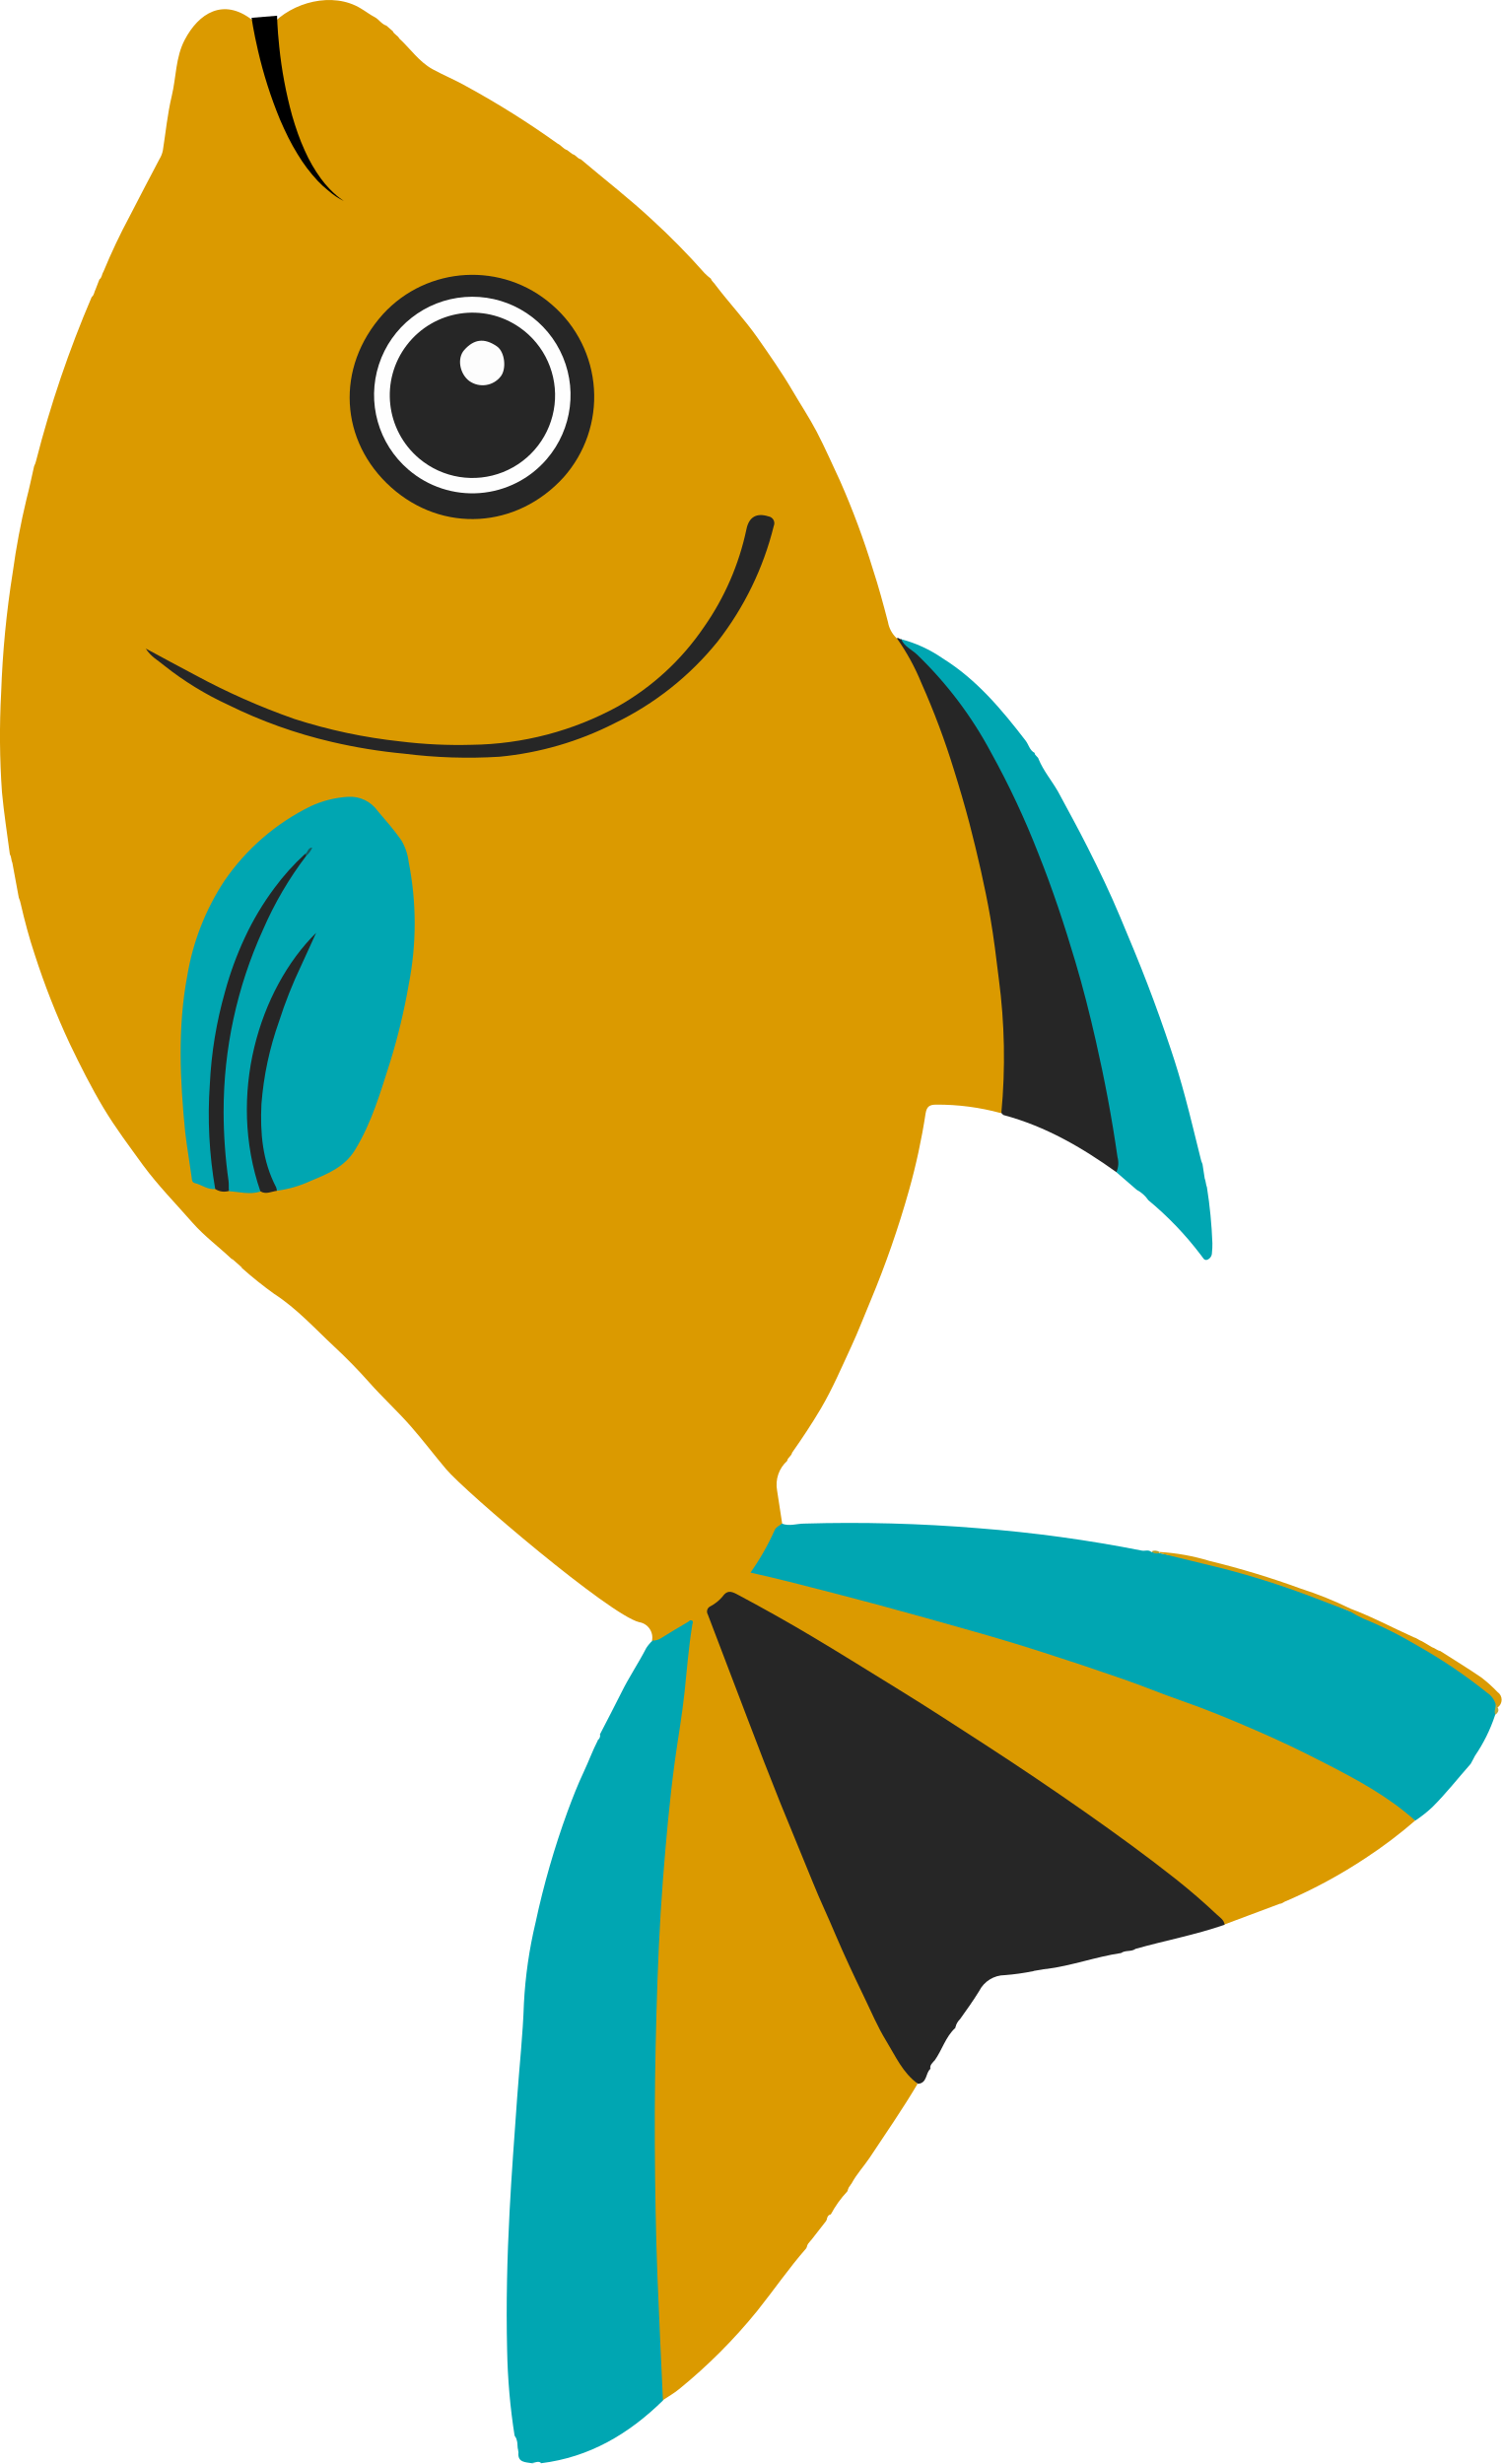
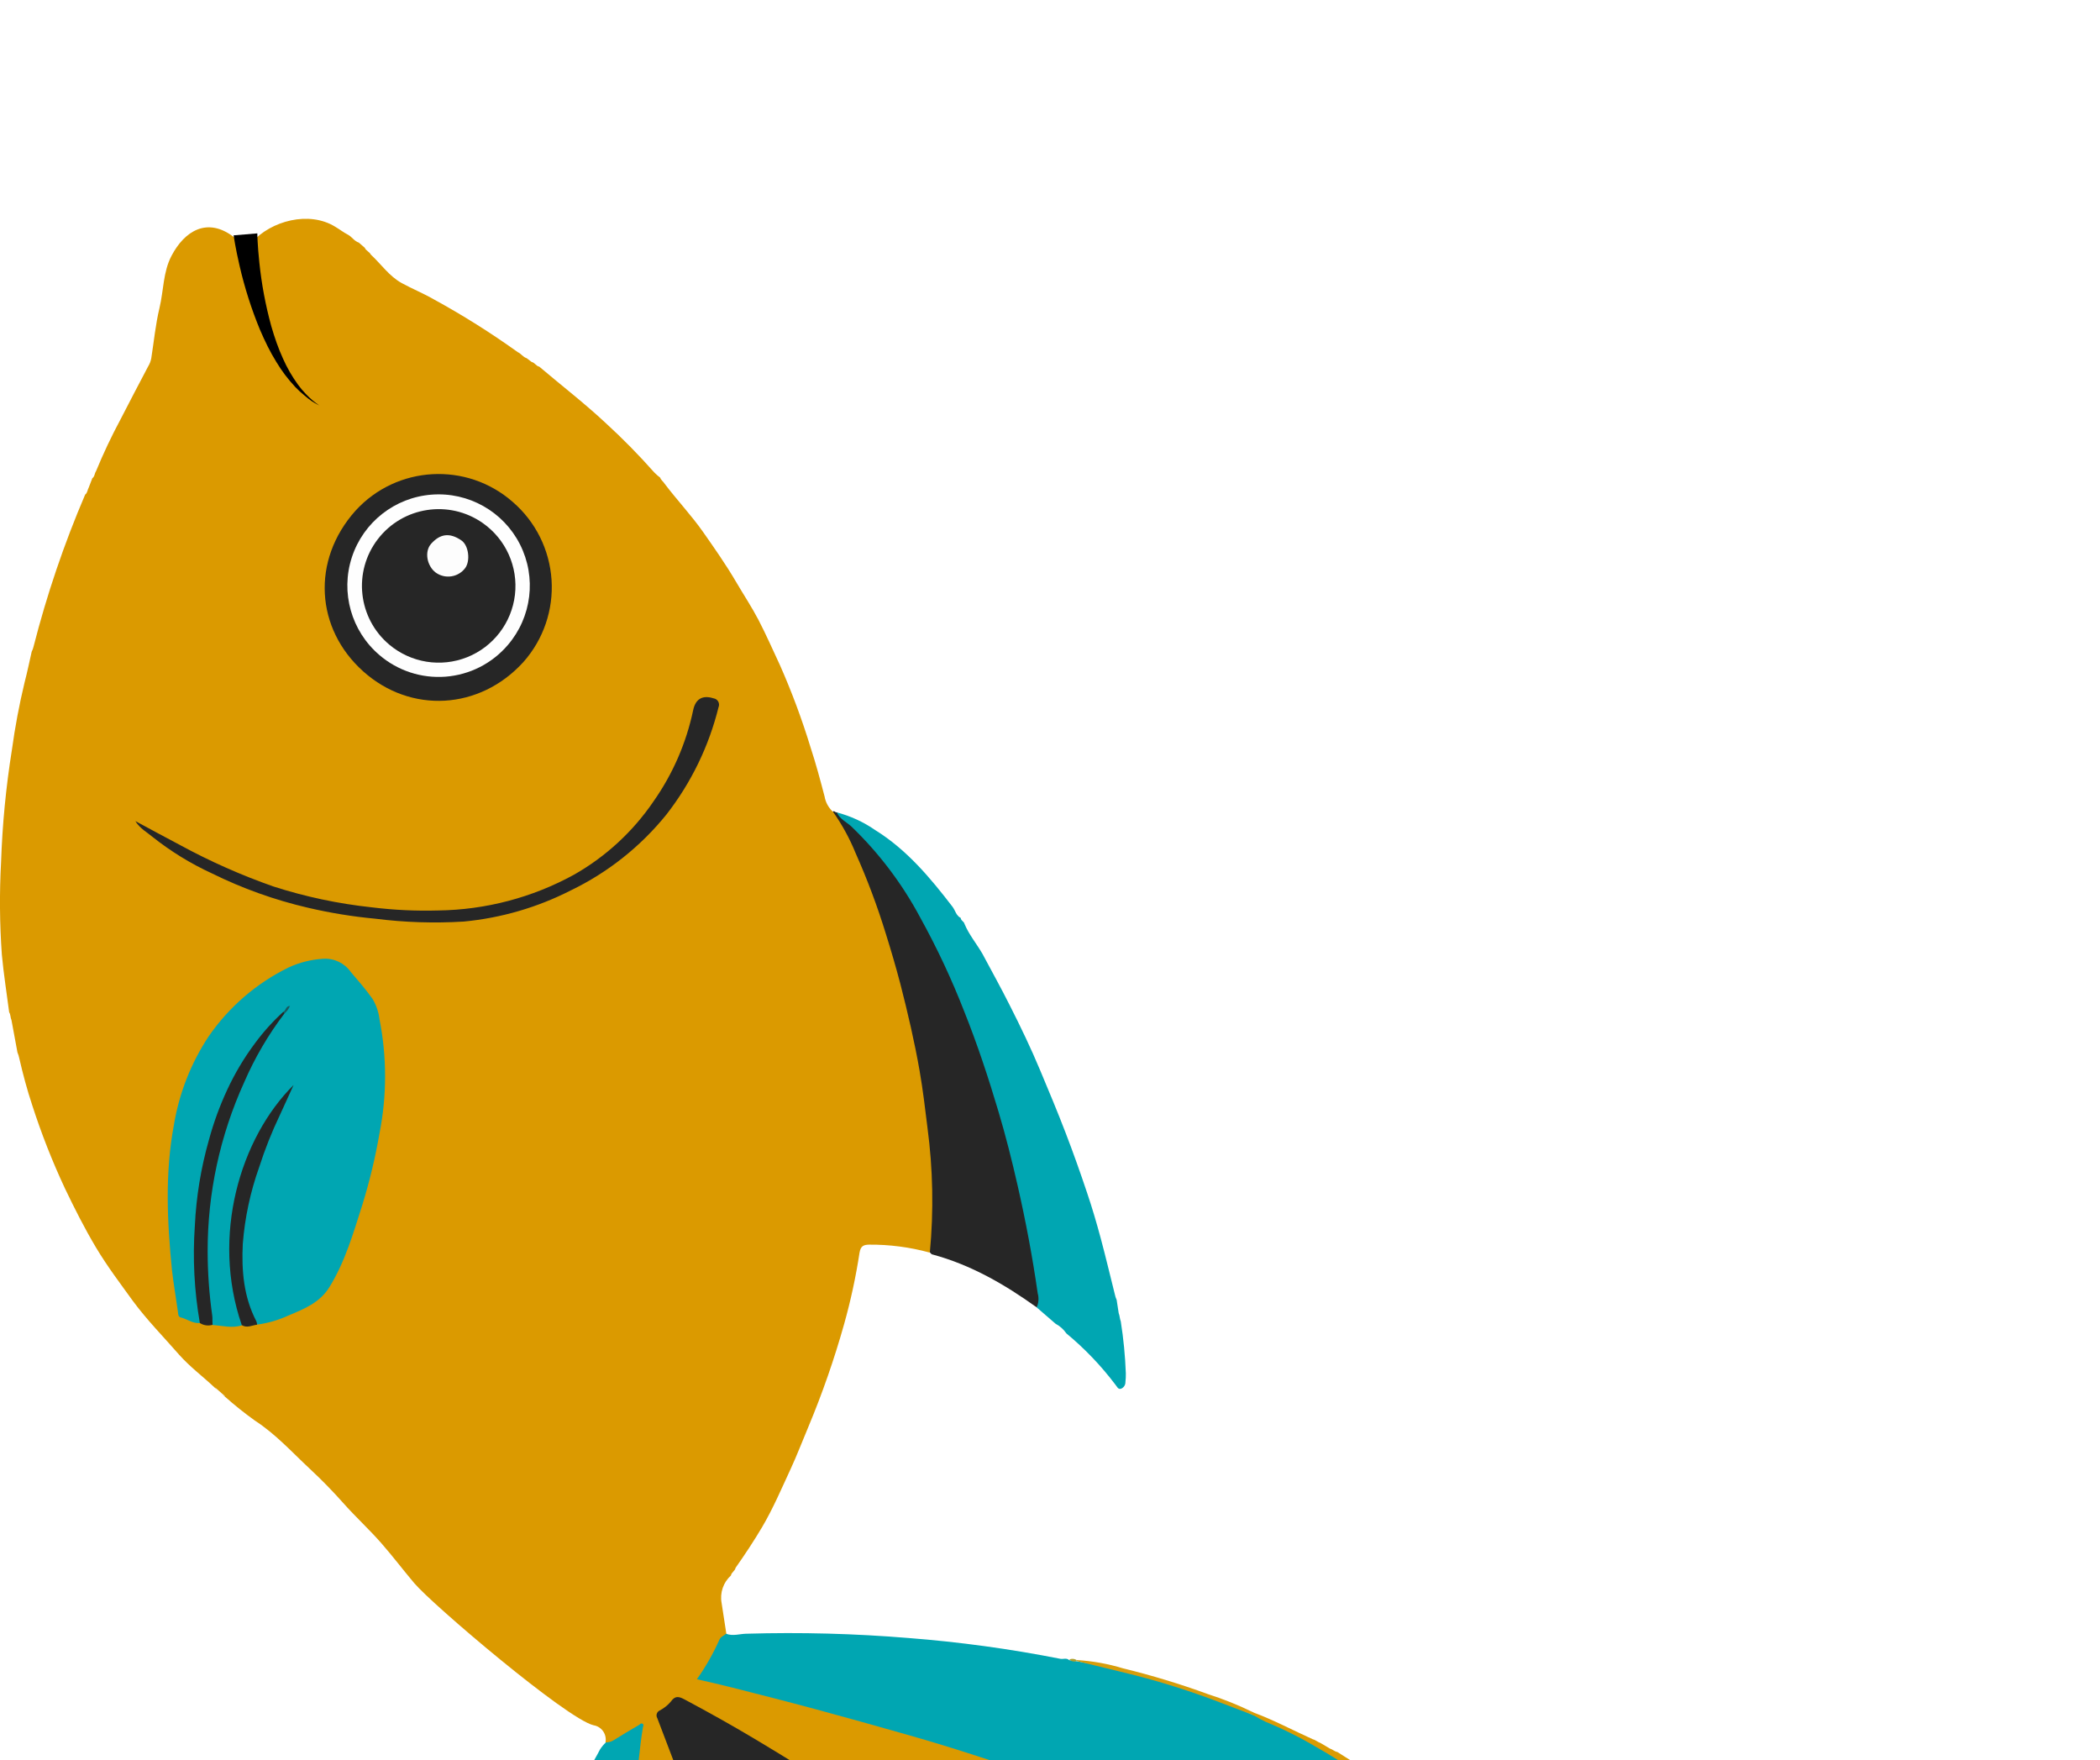
- <svg xmlns="http://www.w3.org/2000/svg" id="Layer_1" data-name="Layer 1" viewBox="0 0 234.17 384.22">
+ <svg xmlns="http://www.w3.org/2000/svg" id="Layer_1" data-name="Layer 1" width="370" height="310" viewBox="0 0 352.65 221.99">
  <defs>
    <style>.cls-1{fill:#db9a00;}.cls-2{fill:#262626;}.cls-3{fill:#00a6b2;}.cls-4{fill:#da9b03;}.cls-5{fill:#2a2825;}.cls-6{fill:#d79d0b;}.cls-7{fill:#bda93c;}.cls-8{fill:#fefefe;}.cls-9{fill:#ae9f2b;}.cls-10{fill:#17595e;}.cls-11{fill:#fdfdfd;}</style>
  </defs>
  <path class="cls-1" d="M121.18,232.43a5,5,0,0,1,1.57-4.63l0,0c.08-.54.68-.75.77-1.28,1.57-2.23,3.08-4.51,4.46-6.84,1.83-3.1,3.25-6.44,4.77-9.72,1.09-2.34,2-4.76,3-7.12a149.85,149.85,0,0,0,6-17.24,100.38,100.38,0,0,0,2.59-12c.19-1.13.69-1.33,1.61-1.35a37.35,37.35,0,0,1,10.12,1.32c.42-.2.44-.6.46-1,.07-1.33.27-2.65.28-4a131.88,131.88,0,0,0-.93-17.06,184.4,184.4,0,0,0-3.34-19.06,151.82,151.82,0,0,0-5.12-17.35,81,81,0,0,0-6.09-14,3.24,3.24,0,0,0-1.53-1.6A4.52,4.52,0,0,1,138.47,97c-.72-2.76-1.46-5.52-2.35-8.23A123.07,123.07,0,0,0,131,75c-1.2-2.57-2.34-5.17-3.65-7.69-1.14-2.17-2.5-4.22-3.74-6.34-1.7-2.9-3.62-5.64-5.54-8.38s-4.39-5.37-6.48-8.13c-.2-.35-.58-.56-.73-1a8.52,8.52,0,0,1-1-.88,110,110,0,0,0-8.14-8.28C98.19,31,94.3,28,90.56,24.83c-.53-.1-.76-.68-1.28-.79l-.85-.64c-.6-.18-.92-.76-1.47-1A136.83,136.83,0,0,0,72.8,13.5c-1.74-1-3.58-1.74-5.33-2.7C65.34,9.63,64,7.6,62.26,6c-.22-.48-.81-.63-1-1.13l-1-.87c-.77-.24-1.18-1-1.85-1.34S57,1.75,56.25,1.31C51.9-1.35,45.53.3,42.25,4a19.83,19.83,0,0,0-.05,4.54,53.5,53.5,0,0,0,3.58,13,29.55,29.55,0,0,1-3.07-8.8c-.49-2.71-1.22-5.37-1.09-8.16a.68.68,0,0,0-.23-.51,4.7,4.7,0,0,1-2.12-1C34.84-.34,31,2,28.79,6.24c-1.41,2.7-1.31,5.81-2,8.7s-.94,5.67-1.39,8.5a4,4,0,0,1-.53,1.36c-1.54,2.94-3.1,5.88-4.61,8.84a94.83,94.83,0,0,0-4.14,8.75c-.25.37-.21.89-.62,1.18l-.6,1.56c-.22.38-.2.89-.6,1.18A174.52,174.52,0,0,0,5.63,71.85a3.48,3.48,0,0,1-.31.84c-.39,1.72-.74,3.44-1.19,5.15A115,115,0,0,0,2,89.16,152.05,152.05,0,0,0,.18,108a123.84,123.84,0,0,0,.13,15.56c.3,3.23.81,6.45,1.23,9.67.26.4.19.9.39,1.33l1,5.41a5,5,0,0,1,.31,1c.61,2.64,1.3,5.25,2.16,7.83a119.21,119.21,0,0,0,5.5,14c1.62,3.38,3.31,6.73,5.22,9.93s4.05,6,6.21,9c2.35,3.18,5.13,6,7.75,9,1.82,2.05,4,3.66,6,5.55a7.63,7.63,0,0,0,1.69,1.49,62.06,62.06,0,0,0,5,4c3.53,2.28,6.31,5.38,9.34,8.2q2.88,2.68,5.49,5.62c2.08,2.35,4.42,4.48,6.48,6.84,1.89,2.16,3.62,4.45,5.47,6.64,3,3.57,25.57,22.78,30.12,23.88a2.43,2.43,0,0,1,2,2.9c.64.54,1.17.13,1.66-.23,1.23-.9,2.69-1.36,4.15-2.4-.63,4.24-.81,8.27-1.39,12.25-.42,2.91-.92,5.82-1.3,8.73-1,7.4-1.64,14.84-2.15,22.29-.43,6.38-.67,12.76-.87,19.15-.15,4.67-.18,12.32-.13,17,.07,5.73,0,11.46.21,17.19.2,7.27.62,14.53.83,21.81,0,.91-.18,1.92.57,2.7.9-.6,1.86-1.14,2.68-1.82a83.74,83.74,0,0,0,12.14-12.16c2.59-3.24,4.93-6.66,7.66-9.78a13.36,13.36,0,0,1,.7-1.19l2.39-3.06c.2-.36.32-.77.72-1a16.64,16.64,0,0,1,2.58-3.61c.23-.42.49-.83.69-1.27.78-1.45,1.91-2.66,2.81-4,2.52-3.8,5.11-7.54,7.44-11.47a1.77,1.77,0,0,0-.61-.94,19.2,19.2,0,0,1-3-4c-2.08-3.55-3.93-7.23-5.64-11-2.68-5.83-5.27-11.72-7.7-17.66-1.78-4.35-3.54-8.72-5.31-13.08-1.51-3.73-2.85-7.53-4.32-11.28-1.53-3.9-3.06-7.81-4.5-11.74-1.5-4.09-1.72-3.82.84-6.07a1.47,1.47,0,0,1,1.8-.26c1.86.85,3.63,1.88,5.41,2.87,3.48,1.94,6.87,4,10.33,6,4.07,2.35,7.89,5.1,12,7.39,3.16,1.76,6,4,9.14,5.88q6,3.59,11.63,7.7c3.38,2.45,6.87,4.74,10.25,7.21,3.76,2.74,7.4,5.63,11.1,8.43,2.29,1.73,4.18,3.87,6.38,5.69l8.71-3.26c.4,0,.68-.36,1.06-.45A79.07,79.07,0,0,0,213,289.7a72.34,72.34,0,0,0,7.67-5.8,11.49,11.49,0,0,0-4.17-3.76,140.63,140.63,0,0,0-12.41-6.91q-6.59-3.24-13.39-6c-8.5-3.44-17.16-6.47-25.9-9.28-10-3.22-20.1-6.09-30.25-8.78-5.19-1.37-10.39-2.73-15.64-3.88-1.29-.28-1.31-.38-.58-1.43,1.4-2,2.33-4.06,3.67-6.1Z" />
  <path class="cls-2" d="M143.15,324.94c-2.36-1.68-3.49-4.3-4.93-6.65s-2.38-4.66-3.52-7c-1.52-3.15-3-6.3-4.38-9.53-1.13-2.72-2.41-5.37-3.51-8.1-1.69-4.2-3.46-8.37-5.15-12.57s-3.37-8.56-5-12.85c-2.11-5.49-4.18-11-6.28-16.48a.9.9,0,0,1,.41-1.29,6.35,6.35,0,0,0,1.87-1.5c.7-1,1.32-.87,2.25-.38,4,2.13,7.95,4.34,11.84,6.66,4.54,2.71,9,5.5,13.52,8.28s9,5.71,13.5,8.62q7.84,5.09,15.49,10.45c4.8,3.37,9.54,6.81,14.14,10.45,2.22,1.76,4.34,3.6,6.39,5.53.47.44,1.09.8,1.18,1.55-4.54,1.58-9.28,2.46-13.89,3.76-.67.5-1.57.16-2.25.65-4,.6-7.75,2-11.72,2.5a4.36,4.36,0,0,1-2,.33,35.52,35.52,0,0,1-4.42.62,4.51,4.51,0,0,0-4,2.48c-.94,1.54-2,3-3.06,4.49-.21.43-.49.82-.66,1.26-1.54,1.41-2.06,3.47-3.25,5.11-.12.48-.54.81-.65,1.29C144.31,323.27,144.61,324.82,143.15,324.94Z" />
  <path class="cls-3" d="M101.76,255.82a2.28,2.28,0,0,0,1.31-.37c1.39-.88,2.81-1.71,4.22-2.54.18-.1.33-.38.61-.21s.09.41.06.63c-.57,3.49-.84,7-1.21,10.52s-1,7.06-1.49,10.59c-.85,6.23-1.4,12.49-1.89,18.76-.53,6.87-.81,13.74-1,20.62s-.3,13.67-.26,20.51.15,13.89.42,20.83c.25,6.39.56,12.77.85,19.16-5.32,5.21-11.45,8.85-19,9.78-.47-.27-1,.17-1.43,0-1-.18-2.3-.08-2.1-1.74-.33-.81-.15-1.74-.6-2.52a97.08,97.08,0,0,1-1.17-13.38c-.17-7.19,0-14.39.38-21.58.31-5.92.76-11.82,1.18-17.73.35-4.93.9-9.83,1.06-14.78a70,70,0,0,1,1.81-12.56,129.45,129.45,0,0,1,5-17.36c.77-2.08,1.58-4.16,2.53-6.18.76-1.61,1.37-3.3,2.19-4.9,0-.32.32-.56.31-.9,1.11-2.17,2.26-4.32,3.33-6.49,1.18-2.41,2.68-4.61,3.91-7A6.15,6.15,0,0,1,101.76,255.82Z" />
  <path class="cls-3" d="M220.69,283.9c-4.22-3.79-9.16-6.44-14.16-9q-5.26-2.73-10.69-5.08c-3.86-1.68-7.75-3.29-11.73-4.67-3.05-1.06-6-2.3-9.09-3.36q-6.2-2.16-12.46-4.16-5.17-1.66-10.39-3.14-7.6-2.17-15.23-4.24c-4.63-1.25-9.27-2.43-13.91-3.61-1.94-.5-3.89-.93-6-1.42a38.72,38.72,0,0,0,3.78-6.64c.24-.54.77-.65,1.11-1,1.16.46,2.34,0,3.48,0a243,243,0,0,1,27.15.72,218.24,218.24,0,0,1,25.5,3.49c.5.1,1.05-.2,1.49.22a10.5,10.5,0,0,0,1.32.2,98.66,98.66,0,0,1,13.63,3.24c4.45,1.29,8.81,2.87,13.14,4.51,1,.39,1.94,1,3,1.26a134.46,134.46,0,0,1,12.4,6.34c3.29,1.95,6.3,4.22,9.37,6.45a2.22,2.22,0,0,1,1,1.79,8.59,8.59,0,0,1-.27,1.68,25.15,25.15,0,0,1-3.11,6.29c-.2.44-.47.84-.68,1.27-2,2.26-3.85,4.64-6,6.77A20.05,20.05,0,0,1,220.69,283.9Z" />
  <path class="cls-3" d="M177.27,185.54l-3.17-2.74a79.33,79.33,0,0,0-1.79-12.38c-1-5.2-2.13-10.39-3.57-15.5s-3-10.39-4.82-15.49a145.11,145.11,0,0,0-8.33-19.33A84.85,84.85,0,0,0,147,106.83a62.86,62.86,0,0,0-5.77-5.89c-.38-.36-.83-.66-.75-1.28a20.54,20.54,0,0,1,6.52,3c5.28,3.28,9.22,8,12.94,12.84.48.62.61,1.5,1.4,1.9,0,.44.54.57.63,1,.75,1.8,2,3.28,3,5,1.55,2.9,3.15,5.78,4.63,8.73,1.81,3.58,3.55,7.19,5.09,10.89,1.45,3.47,2.91,6.93,4.25,10.44,1.29,3.35,2.49,6.73,3.63,10.14.84,2.48,1.58,5,2.26,7.53.84,3.12,1.58,6.27,2.37,9.41a4.51,4.51,0,0,0,.32,1l.34,2.21c.18.45.17.94.35,1.39a73.26,73.26,0,0,1,.85,8.72,11.87,11.87,0,0,1-.07,1.5,1.16,1.16,0,0,1-.73,1.08c-.53.17-.67-.37-1-.74a51.27,51.27,0,0,0-8.19-8.55A5,5,0,0,0,177.27,185.54Z" />
  <path class="cls-2" d="M140.52,99.65c.47,1.14,1.6,1.61,2.43,2.37a61.07,61.07,0,0,1,11.6,15.34,130,130,0,0,1,7.37,15.73c2.21,5.52,4.07,11.15,5.76,16.84,1.21,4.06,2.25,8.18,3.19,12.32,1.37,6,2.52,12.07,3.39,18.17a3.49,3.49,0,0,1-.17,2.36c-5.38-3.86-11.05-7.14-17.51-8.88-.16,0-.29-.23-.43-.35a92.75,92.75,0,0,0-.4-20.93c-.39-3.19-.77-6.38-1.32-9.55-.86-4.92-2-9.79-3.24-14.62-.74-2.82-1.56-5.61-2.43-8.39a119.69,119.69,0,0,0-5.07-13.53,34.77,34.77,0,0,0-3.83-7C140.13,99.33,140.29,99.75,140.52,99.65Z" />
  <path class="cls-4" d="M233.21,265.68a3.19,3.19,0,0,0-1.3-1.72,80.88,80.88,0,0,0-10.77-7.29,62.69,62.69,0,0,0-8.56-4.28,18.31,18.31,0,0,1-2-1.08c-.19,0-.37-.12-.36-.35s.12-.21.28-.15c3.42,1.27,6.64,3,9.95,4.49.48.12.84.48,1.3.63l1.57.93c.45.13.78.5,1.26.58,2.14,1.37,4.32,2.7,6.41,4.13a22,22,0,0,1,2.53,2.27,1.46,1.46,0,0,1,0,2.42C233.29,266.14,233.36,265.85,233.21,265.68Z" />
  <path class="cls-5" d="M42.25,4c.34.36.23.78.21,1.21-.15,4.35,1,8.46,2.32,12.54.52,1.55,1.09,3.08,1.71,4.62-2.33-.59-5.65-12.57-5.11-18.28Z" />
  <path class="cls-6" d="M210.5,250.8c-.26.22,0,.34.09.5-1.82-.7-3.64-1.4-5.47-2.09a131.74,131.74,0,0,0-14.39-4.62c-3.3-.82-6.61-1.62-9.92-2.42V242a33.68,33.68,0,0,1,7.8,1.4,132.94,132.94,0,0,1,14.26,4.33A56.89,56.89,0,0,1,210.5,250.8Z" />
  <path class="cls-7" d="M233.21,265.68l.33.57c.29.5,0,.83-.34,1.14C232.89,266.82,233.33,266.25,233.21,265.68Z" />
  <path class="cls-8" d="M80.22,379.79c.63.74.39,1.69.6,2.52C80.27,381.56,80.43,380.63,80.22,379.79Z" />
  <path class="cls-8" d="M36.12,196.23l1.69,1.49A2.59,2.59,0,0,1,36.12,196.23Z" />
  <path class="cls-8" d="M161.15,307.34l2-.33A1.91,1.91,0,0,1,161.15,307.34Z" />
  <path class="cls-8" d="M145.08,322.59c-.11-.59.33-.91.65-1.29A1.3,1.3,0,0,1,145.08,322.59Z" />
  <path class="cls-8" d="M128.91,346.29c.07-.45.11-.92.72-1A1.73,1.73,0,0,1,128.91,346.29Z" />
  <path class="cls-8" d="M125.82,350.54c0-.55.33-.87.7-1.19A1.33,1.33,0,0,1,125.82,350.54Z" />
  <path class="cls-8" d="M149,316.18a2.14,2.14,0,0,1,.66-1.26A1.37,1.37,0,0,1,149,316.18Z" />
  <path class="cls-8" d="M132.21,341.7c0-.57.36-.9.69-1.27A1.29,1.29,0,0,1,132.21,341.7Z" />
  <path class="cls-8" d="M82.93,384.06c.48,0,1-.39,1.43,0C83.88,384.09,83.4,384.41,82.93,384.06Z" />
  <path class="cls-8" d="M93.53,270.42a.75.75,0,0,1-.31.9C92.77,270.83,93.43,270.72,93.53,270.42Z" />
  <path class="cls-9" d="M180.8,242q0,.08,0,.16a1.08,1.08,0,0,1-1.22-.26A1.31,1.31,0,0,1,180.8,242Z" />
  <path class="cls-3" d="M33.57,185.41c-1.19.13-2.12-.67-3.2-.93-.46-.11-.44-.55-.49-.93-.32-2.34-.73-4.67-1-7-.81-8.16-1.2-16.32.33-24.44A38.2,38.2,0,0,1,35,137.34a35,35,0,0,1,13.46-11.63,16.19,16.19,0,0,1,5.8-1.46,5.25,5.25,0,0,1,4.64,2.21c1.26,1.47,2.54,2.94,3.67,4.54a8.68,8.68,0,0,1,1.16,3.41,49.46,49.46,0,0,1,0,19.15,96.31,96.31,0,0,1-2.88,12c-1.51,4.71-2.87,9.5-5.51,13.79-1.62,2.64-4.26,3.7-6.88,4.79a18.38,18.38,0,0,1-5.23,1.53A7.81,7.81,0,0,1,41.4,182,32.3,32.3,0,0,1,41,167.2a85.91,85.91,0,0,1,3.64-12.29c1-2.72,2.32-5.31,3.51-7.95a2.64,2.64,0,0,1,.53-.72,42.8,42.8,0,0,0-5.27,7.86A41.23,41.23,0,0,0,39,176.45,29.4,29.4,0,0,0,40.42,184a2.4,2.4,0,0,1,.18,1.8c-1.64.53-3.26.05-4.89-.05a28.26,28.26,0,0,1-1-6.29A76.11,76.11,0,0,1,35,165.8a65.75,65.75,0,0,1,6.75-23.08,43.47,43.47,0,0,1,5-8.39c.28-.33.61-.59.88-.92.21-.16.33-.42.43-.49a3.14,3.14,0,0,1-.36.38,50,50,0,0,0-8,10.83c-4.34,8.14-6.15,16.89-6.55,26a67.92,67.92,0,0,0,.63,14.06A1.37,1.37,0,0,1,33.57,185.41Z" />
  <path class="cls-2" d="M86.11,47.55a18.92,18.92,0,0,1,1.77,26.89C80.57,82.47,69,83.15,61,76S52.23,57.35,59.71,49A18.88,18.88,0,0,1,86.11,47.55Z" />
  <path class="cls-2" d="M22.73,101.13c2.66,1.43,5.11,2.77,7.59,4.07a106.64,106.64,0,0,0,15.59,6.91,82.55,82.55,0,0,0,16.5,3.5,74.1,74.1,0,0,0,11.15.53,48.73,48.73,0,0,0,22.82-6,40.09,40.09,0,0,0,13.38-12.34,41.42,41.42,0,0,0,6.64-15.28c.39-1.9,1.57-2.59,3.43-2a1.08,1.08,0,0,1,.83,1.5,48.09,48.09,0,0,1-8.74,18,46.74,46.74,0,0,1-16.09,12.76A49.88,49.88,0,0,1,77.89,118,79.53,79.53,0,0,1,63,117.52a83.65,83.65,0,0,1-11.29-1.84,74.4,74.4,0,0,1-16.13-5.77,48.81,48.81,0,0,1-10-6.15C24.69,103,23.52,102.41,22.73,101.13Z" />
  <path class="cls-2" d="M47.77,133.43A55.54,55.54,0,0,0,41,145a68.32,68.32,0,0,0-6.13,28.35,77.43,77.43,0,0,0,.77,10.81c.07.51,0,1,.06,1.55a2.57,2.57,0,0,1-2.14-.3,67.84,67.84,0,0,1-.84-16.34,63.69,63.69,0,0,1,2.36-14.39,52.18,52.18,0,0,1,3.09-8.46,43.78,43.78,0,0,1,4.63-7.76,36.32,36.32,0,0,1,4.76-5.29Q47.85,133.17,47.77,133.43Z" />
  <path class="cls-2" d="M40.6,185.76c-5.17-15-.26-31.42,8.7-40.31-.79,1.68-1.52,3.4-2.31,5.06a69.48,69.48,0,0,0-3.47,8.74,49.79,49.79,0,0,0-2.75,12.89c-.22,4.49.15,8.91,2.29,13a2.12,2.12,0,0,1,.12.55C42.32,185.79,41.47,186.31,40.6,185.76Z" />
  <path class="cls-10" d="M47.77,133.43l-.19-.26c.43-.22.4-1,1.11-1A3.2,3.2,0,0,1,47.77,133.43Z" />
  <path class="cls-8" d="M63.7,73.24a15.32,15.32,0,1,1,21.56-1.65A15.28,15.28,0,0,1,63.7,73.24Z" />
  <path class="cls-2" d="M81.06,51.08A12.89,12.89,0,1,1,65.39,71.52,12.89,12.89,0,0,1,81.06,51.08Z" />
  <path class="cls-11" d="M73.18,59.41c-1.48-1.1-1.95-3.52-.79-4.83,1.49-1.68,3.11-1.95,5.1-.57,1.23.85,1.52,3.45.62,4.65A3.58,3.58,0,0,1,73.18,59.41Z" />
  <path d="M43.21,2.45s0,.45.05,1.32.13,2.08.29,3.56a65.73,65.73,0,0,0,2,10.68c.28.95.57,1.9.9,2.81s.68,1.81,1.07,2.65a23.78,23.78,0,0,0,2.53,4.39,15,15,0,0,0,1.31,1.56,13.4,13.4,0,0,0,1.15,1.09c.33.29.62.47.81.62l.29.22-.32-.18c-.2-.12-.52-.27-.89-.52a13.67,13.67,0,0,1-1.29-1,15.44,15.44,0,0,1-1.54-1.42,24.71,24.71,0,0,1-3.17-4.2c-.51-.82-1-1.7-1.45-2.6s-.88-1.84-1.29-2.79A68.39,68.39,0,0,1,40.23,7.89c-.35-1.51-.6-2.77-.76-3.67s-.24-1.44-.24-1.44Z" />
</svg>
